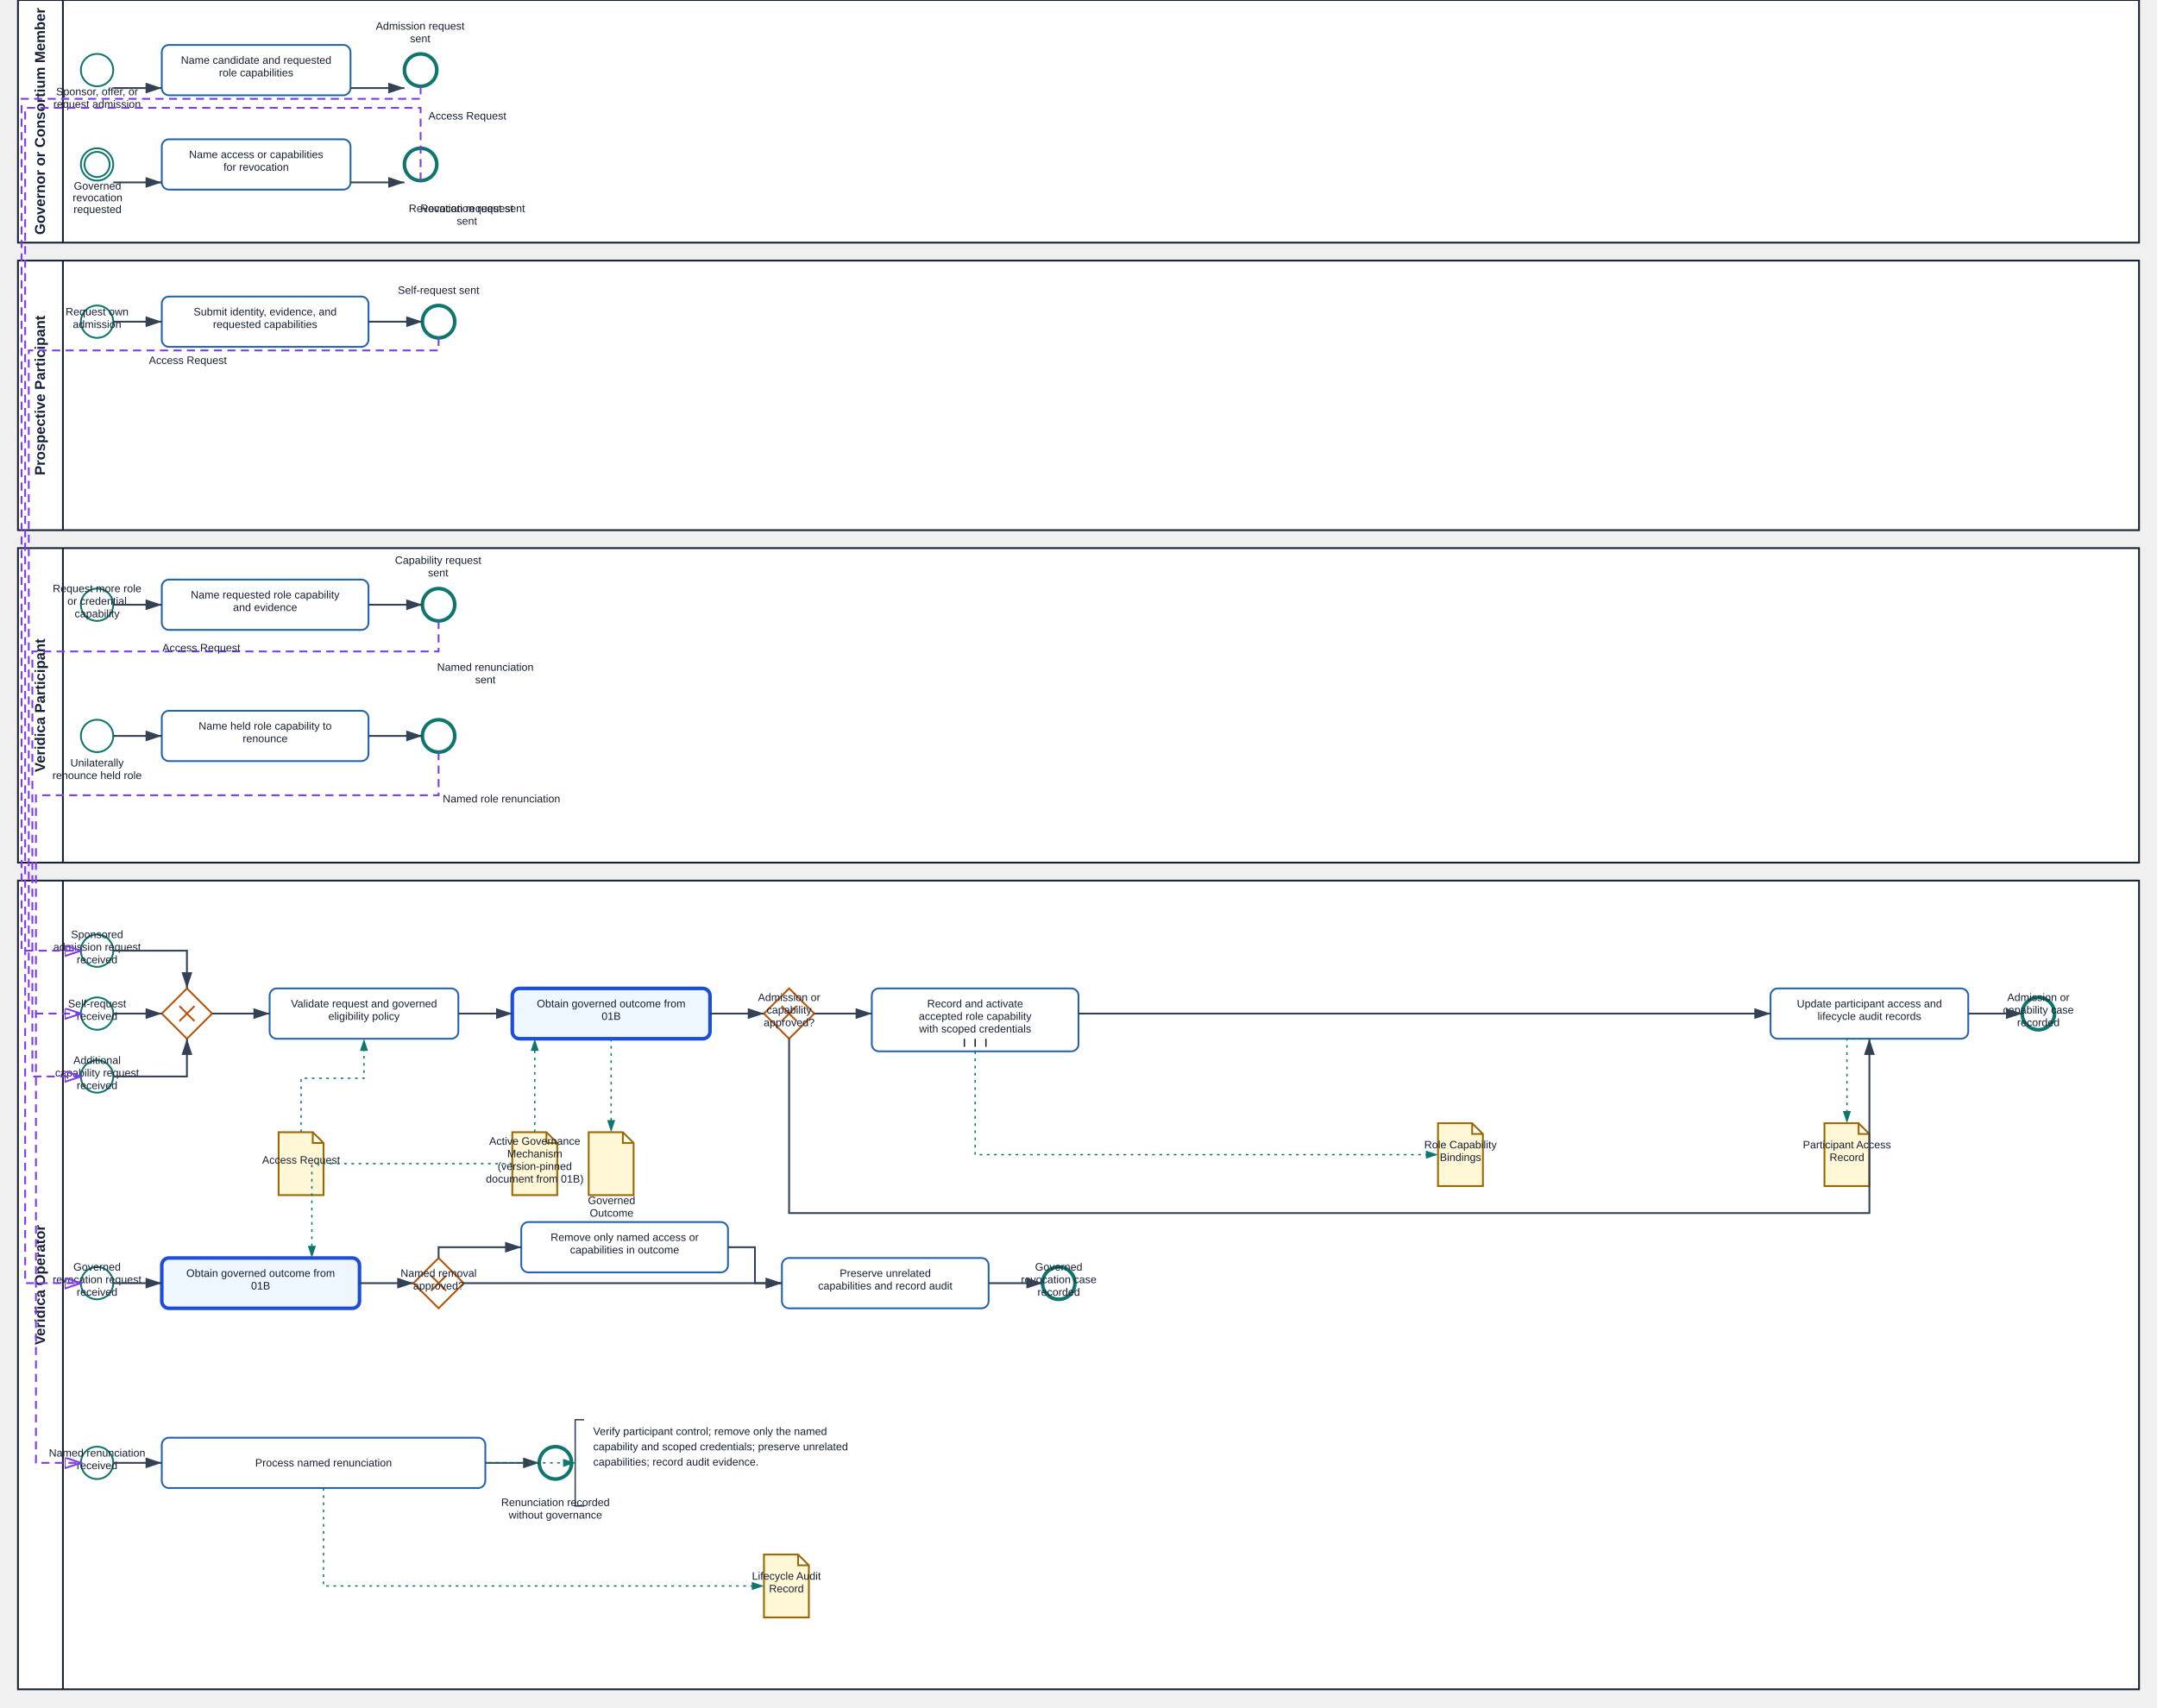
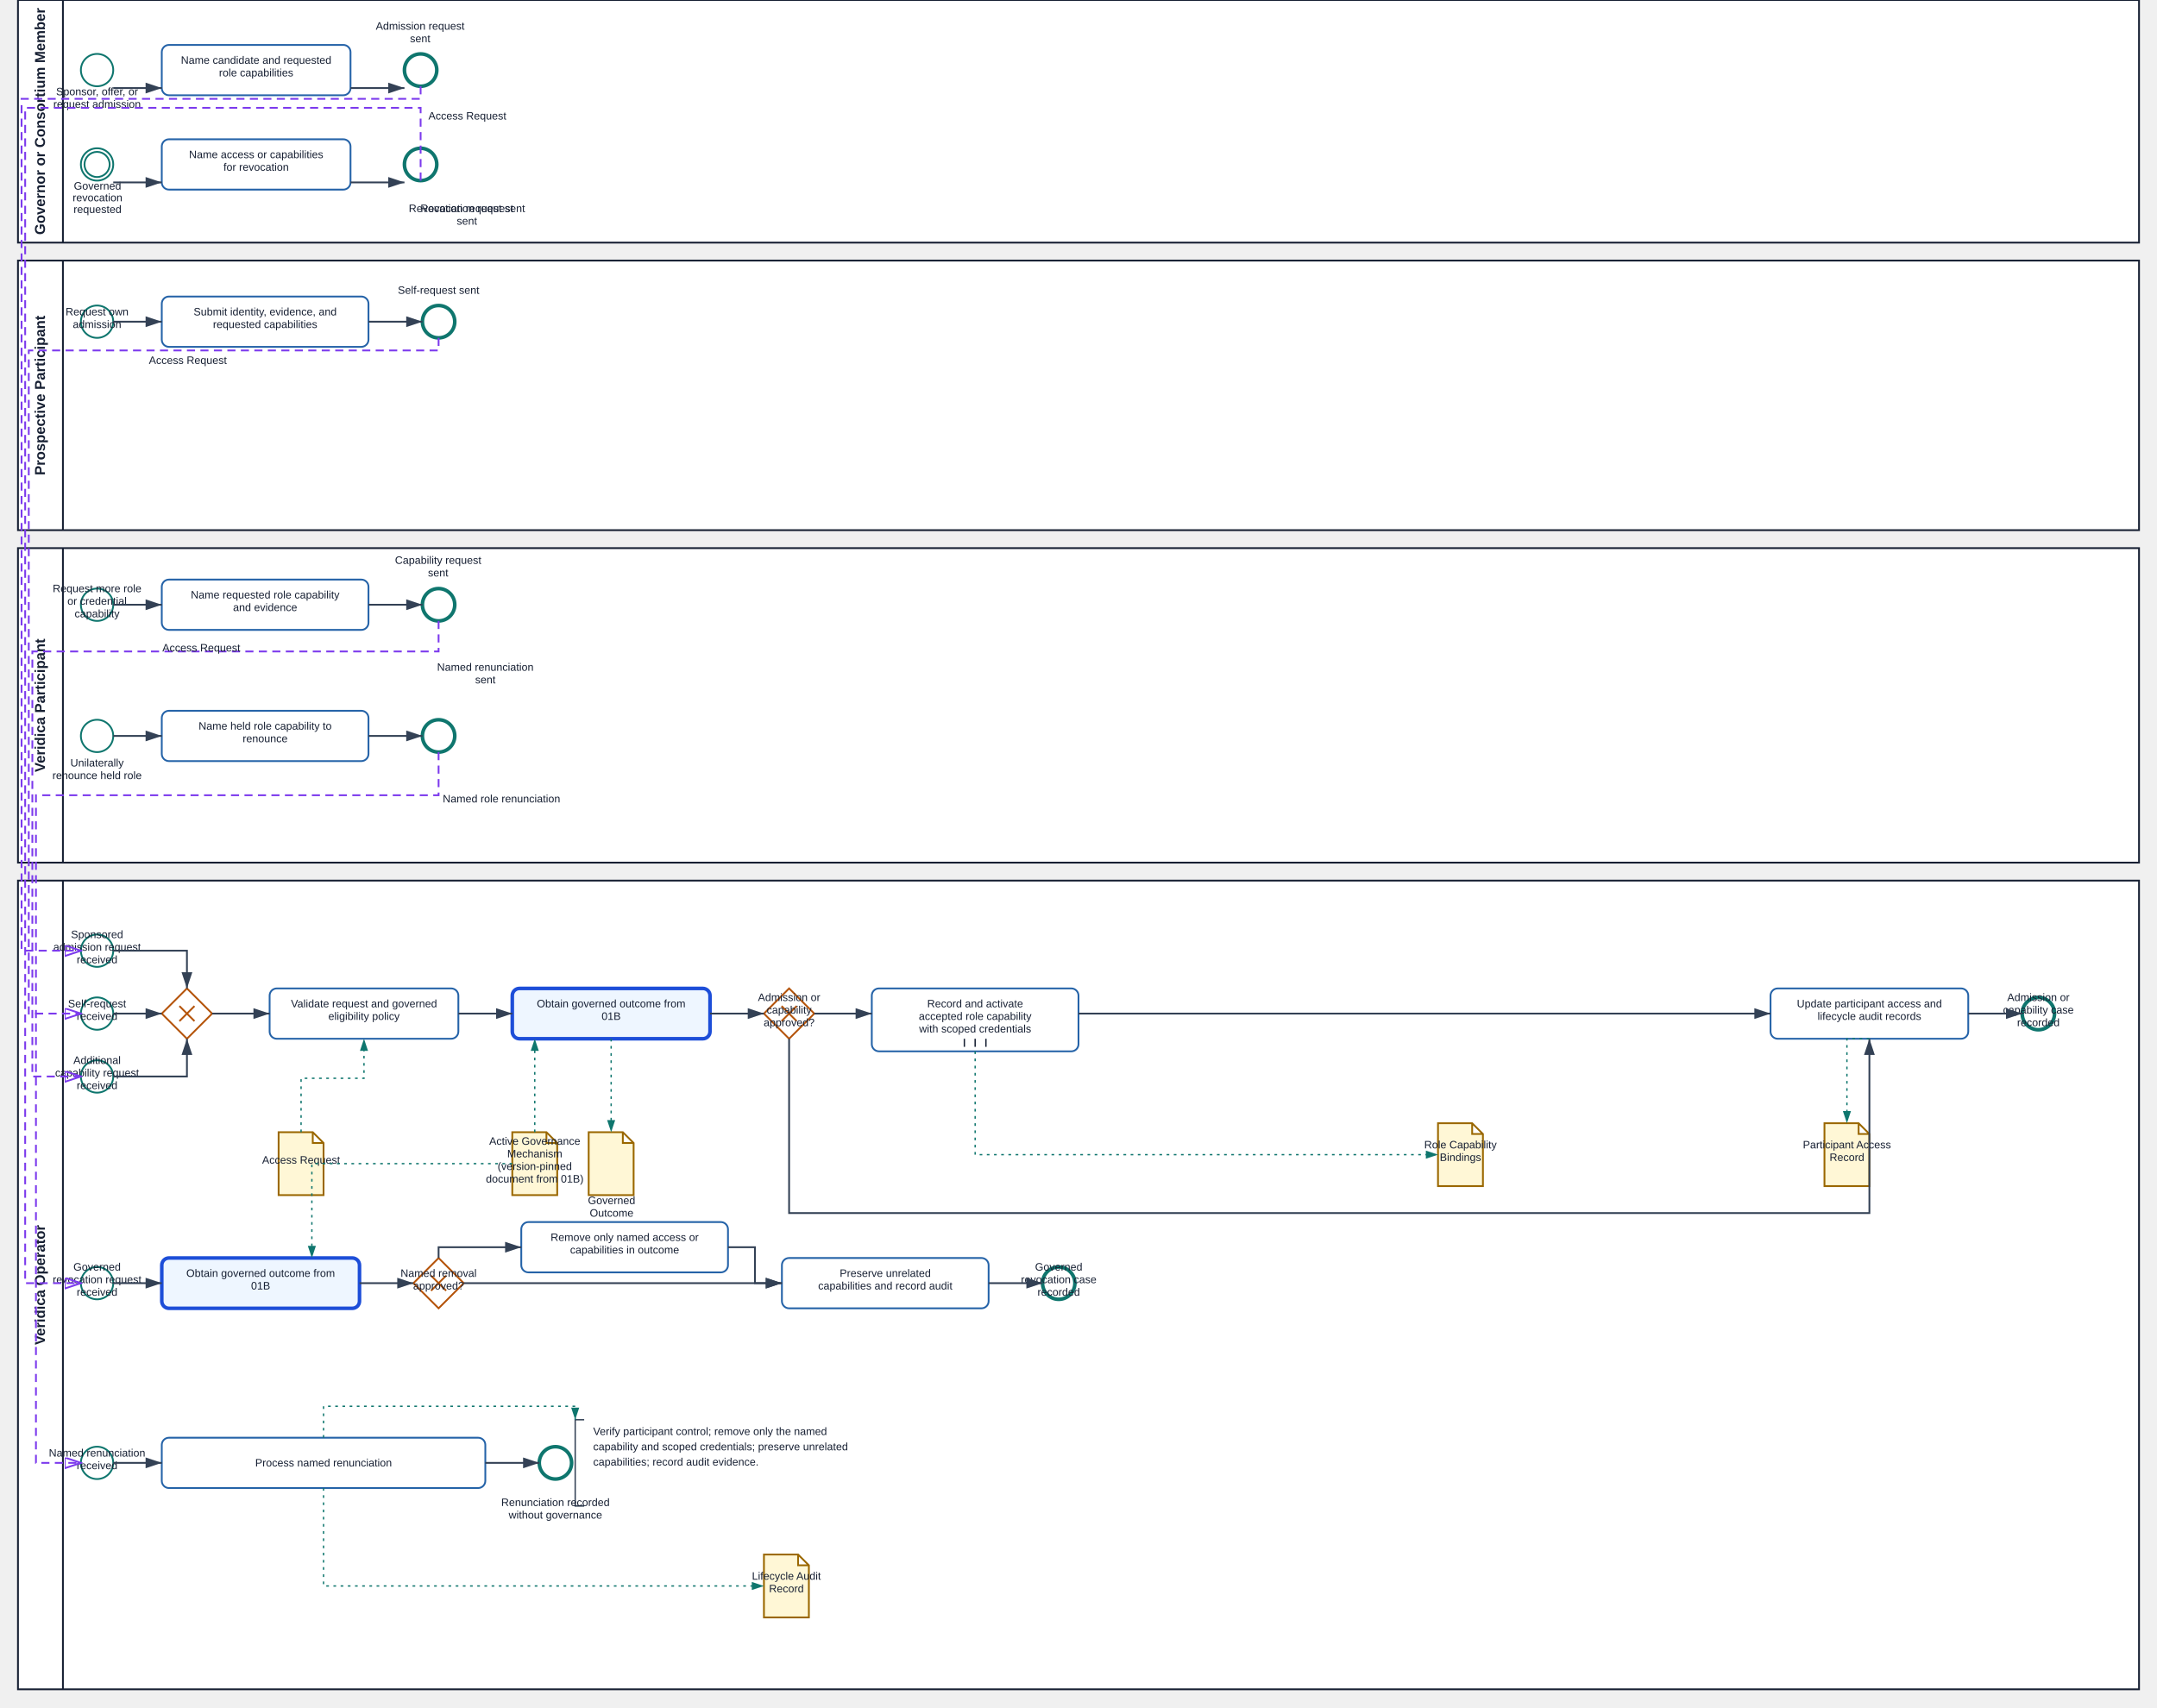
<svg xmlns="http://www.w3.org/2000/svg" width="2400" height="1900" viewBox="0 0 2400 1900" role="img" aria-labelledby="title desc">
  <defs>
    <marker id="arrow" markerWidth="10" markerHeight="10" refX="9" refY="3" orient="auto">
      <path d="M0,0 L0,6 L9,3 z" fill="#334155" />
    </marker>
    <marker id="message-arrow" markerWidth="10" markerHeight="10" refX="9" refY="3" orient="auto">
      <path d="M0,0 L0,6 L9,3 z" fill="none" stroke="#7c3aed" />
    </marker>
    <marker id="assoc-arrow" markerWidth="10" markerHeight="10" refX="9" refY="3" orient="auto">
      <path d="M0,0 L0,6 L9,3 z" fill="#0f766e" />
    </marker>
    <style>text{font-family:Arial,sans-serif;fill:#172033}.pool{fill:#fff;stroke:#172033;stroke-width:2}.task{fill:#fff;stroke:#2563a8;stroke-width:2}.call{fill:#eef6ff;stroke:#1d4ed8;stroke-width:4}.sub{fill:#f8fbff;stroke:#2563a8;stroke-width:2}.event{fill:#fff;stroke:#0f766e;stroke-width:2}.end{stroke-width:4}.gateway{fill:#fff;stroke:#b45309;stroke-width:2}.data{fill:#fff7d6;stroke:#9a6700;stroke-width:2}.label{font-size:12px;text-anchor:middle}.poollabel{font-size:16px;font-weight:bold}.edge{fill:none;stroke:#334155;stroke-width:2;marker-end:url(#arrow)}.message{fill:none;stroke:#7c3aed;stroke-width:2;stroke-dasharray:9 6;marker-end:url(#message-arrow)}.assoc{fill:none;stroke:#0f766e;stroke-width:1.5;stroke-dasharray:3 5;marker-end:url(#assoc-arrow)}</style>
  </defs>
  <g id="DI_Pool_Governor">
    <rect class="pool" x="20.0" y="0.0" width="2360.0" height="270.0" />
    <line x1="70.0" y1="0.0" x2="70.0" y2="270.0" stroke="#172033" stroke-width="2" />
    <text class="poollabel" transform="translate(50.0 135.0) rotate(-90)" text-anchor="middle">Governor or Consortium Member</text>
  </g>
  <g id="DI_Pool_Prospective">
    <rect class="pool" x="20.0" y="290.0" width="2360.0" height="300.0" />
    <line x1="70.0" y1="290.0" x2="70.0" y2="590.0" stroke="#172033" stroke-width="2" />
    <text class="poollabel" transform="translate(50.0 440.0) rotate(-90)" text-anchor="middle">Prospective Participant</text>
  </g>
  <g id="DI_Pool_Active">
    <rect class="pool" x="20.0" y="610.0" width="2360.0" height="350.0" />
    <line x1="70.0" y1="610.0" x2="70.0" y2="960.0" stroke="#172033" stroke-width="2" />
    <text class="poollabel" transform="translate(50.0 785.0) rotate(-90)" text-anchor="middle">Veridica Participant</text>
  </g>
  <g id="DI_Pool_Operator">
    <rect class="pool" x="20.0" y="980.0" width="2360.0" height="900.0" />
    <line x1="70.0" y1="980.0" x2="70.0" y2="1880.0" stroke="#172033" stroke-width="2" />
    <text class="poollabel" transform="translate(50.0 1430.0) rotate(-90)" text-anchor="middle">Veridica Operator</text>
  </g>
  <g id="DI_Start_Sponsor">
    <circle class="event" cx="108.0" cy="78.0" r="18.0" />
    <text class="label" x="108.0" y="106.0">Sponsor, offer, or</text>
    <text class="label" x="108.0" y="120.0">request admission</text>
  </g>
  <g id="DI_Task_NameAdmission">
    <rect class="task" x="180.0" y="50.0" width="210.0" height="56.0" rx="8" />
    <text class="label" x="285.0" y="71.0">Name candidate and requested</text>
    <text class="label" x="285.0" y="85.0">role capabilities</text>
  </g>
  <g id="DI_End_GovAdmission">
    <circle class="event end" cx="468.0" cy="78.0" r="18.0" />
    <text class="label" x="467.5" y="33.0">Admission request</text>
    <text class="label" x="467.5" y="47.0">sent</text>
  </g>
  <g id="Event_0dgx9pm_di">
    <circle class="event" cx="108.0" cy="183.0" r="18.0" />
    <circle cx="108.0" cy="183.0" r="14.0" fill="none" stroke="#0f766e" stroke-width="2" />
    <text class="label" x="108.5" y="211.0">Governed</text>
    <text class="label" x="108.5" y="224.0">revocation</text>
    <text class="label" x="108.5" y="237.0">requested</text>
  </g>
  <g id="DI_Task_NameRevocation">
    <rect class="task" x="180.0" y="155.0" width="210.0" height="56.0" rx="8" />
    <text class="label" x="285.0" y="176.0">Name access or capabilities</text>
    <text class="label" x="285.0" y="190.0">for revocation</text>
  </g>
  <g id="DI_End_GovRevocation">
    <circle class="event end" cx="468.0" cy="183.0" r="18.0" />
    <text class="label" x="519.5" y="236.0">Revocation request</text>
    <text class="label" x="519.5" y="250.0">sent</text>
  </g>
  <g id="DI_Start_Self">
    <circle class="event" cx="108.0" cy="358.0" r="18.0" />
    <text class="label" x="108.0" y="351.0">Request own</text>
    <text class="label" x="108.0" y="365.0">admission</text>
  </g>
  <g id="DI_Task_PrepareSelf">
    <rect class="task" x="180.0" y="330.0" width="230.0" height="56.0" rx="8" />
    <text class="label" x="295.0" y="351.0">Submit identity, evidence, and</text>
    <text class="label" x="295.0" y="365.0">requested capabilities</text>
  </g>
  <g id="DI_End_SelfRequest">
    <circle class="event end" cx="488.0" cy="358.0" r="18.0" />
    <text class="label" x="488.0" y="327.0">Self-request sent</text>
  </g>
  <g id="DI_Start_Capability">
    <circle class="event" cx="108.0" cy="673.0" r="18.0" />
    <text class="label" x="108.0" y="659.0">Request more role</text>
    <text class="label" x="108.0" y="673.0">or credential</text>
    <text class="label" x="108.0" y="687.0">capability</text>
  </g>
  <g id="DI_Task_NameCapability">
    <rect class="task" x="180.0" y="645.0" width="230.0" height="56.0" rx="8" />
    <text class="label" x="295.0" y="666.0">Name requested role capability</text>
    <text class="label" x="295.0" y="680.0">and evidence</text>
  </g>
  <g id="DI_End_CapabilityRequest">
    <circle class="event end" cx="488.0" cy="673.0" r="18.0" />
    <text class="label" x="487.5" y="627.5">Capability request</text>
    <text class="label" x="487.5" y="641.5">sent</text>
  </g>
  <g id="DI_Start_Renounce">
    <circle class="event" cx="108.0" cy="819.0" r="18.0" />
    <text class="label" x="108.0" y="853.0">Unilaterally</text>
    <text class="label" x="108.0" y="867.0">renounce held role</text>
  </g>
  <g id="DI_Task_NameRenunciation">
    <rect class="task" x="180.0" y="791.0" width="230.0" height="56.0" rx="8" />
    <text class="label" x="295.0" y="812.0">Name held role capability to</text>
    <text class="label" x="295.0" y="826.0">renounce</text>
  </g>
  <g id="DI_End_Renunciation">
    <circle class="event end" cx="488.0" cy="819.0" r="18.0" />
    <text class="label" x="540.0" y="746.5">Named renunciation</text>
    <text class="label" x="540.0" y="760.5">sent</text>
  </g>
  <g id="DI_Start_Admission">
    <circle class="event" cx="108.0" cy="1058.0" r="18.0" />
    <text class="label" x="108.0" y="1044.0">Sponsored</text>
    <text class="label" x="108.0" y="1058.0">admission request</text>
    <text class="label" x="108.0" y="1072.0">received</text>
  </g>
  <g id="DI_Start_SelfRequest">
    <circle class="event" cx="108.0" cy="1128.0" r="18.0" />
    <text class="label" x="108.0" y="1121.0">Self-request</text>
    <text class="label" x="108.0" y="1135.0">received</text>
  </g>
  <g id="DI_Start_CapabilityRequest">
    <circle class="event" cx="108.0" cy="1198.0" r="18.0" />
    <text class="label" x="108.0" y="1184.0">Additional</text>
    <text class="label" x="108.0" y="1198.0">capability request</text>
    <text class="label" x="108.0" y="1212.0">received</text>
  </g>
  <g id="DI_Gateway_RequestMerge">
    <path class="gateway" d="M208.0,1100.0 L236.0,1128.0 L208.0,1156.0 L180.0,1128.0 Z" />
    <path d="M199.6,1119.6 L216.4,1136.4 M216.4,1119.6 L199.6,1136.4" stroke="#b45309" stroke-width="2" />
  </g>
  <g id="DI_Task_ValidateRequest">
    <rect class="task" x="300.0" y="1100.0" width="210.0" height="56.0" rx="8" />
    <text class="label" x="405.0" y="1121.0">Validate request and governed</text>
    <text class="label" x="405.0" y="1135.0">eligibility policy</text>
  </g>
  <g id="DI_Call_GovernedAdmission">
    <rect class="call" x="570.0" y="1100.0" width="220.0" height="56.0" rx="8" />
    <text class="label" x="680.0" y="1121.0">Obtain governed outcome from</text>
    <text class="label" x="680.0" y="1135.0">01B</text>
  </g>
  <g id="DI_Gateway_AdmissionOutcome">
    <path class="gateway" d="M878.0,1100.0 L906.0,1128.0 L878.0,1156.0 L850.0,1128.0 Z" />
    <path d="M869.6,1119.6 L886.4,1136.4 M886.4,1119.6 L869.6,1136.4" stroke="#b45309" stroke-width="2" />
    <text class="label" x="878.0" y="1114.0">Admission or</text>
    <text class="label" x="878.0" y="1128.0">capability</text>
    <text class="label" x="878.0" y="1142.0">approved?</text>
  </g>
  <g id="DI_Task_RecordBinding">
    <rect class="task" x="970.0" y="1100.0" width="230.0" height="70.0" rx="8" />
    <text class="label" x="1085.0" y="1121.0">Record and activate</text>
    <text class="label" x="1085.0" y="1135.0">accepted role capability</text>
    <text class="label" x="1085.0" y="1149.0">with scoped credentials</text>
    <path d="M1073.0,1156.0 V1165.0 M1085.0,1156.0 V1165.0 M1097.0,1156.0 V1165.0" fill="none" stroke="#172033" stroke-width="1.5" />
  </g>
  <g id="DI_Task_AuditAdmission">
    <rect class="task" x="1970.0" y="1100.0" width="220.0" height="56.0" rx="8" />
    <text class="label" x="2080.0" y="1121.0">Update participant access and</text>
    <text class="label" x="2080.0" y="1135.0">lifecycle audit records</text>
  </g>
  <g id="DI_End_AdmissionHandled">
    <circle class="event end" cx="2268.0" cy="1128.0" r="18.0" />
    <text class="label" x="2268.0" y="1114.0">Admission or</text>
    <text class="label" x="2268.0" y="1128.0">capability case</text>
    <text class="label" x="2268.0" y="1142.0">recorded</text>
  </g>
  <g id="DI_Start_Revocation">
    <circle class="event" cx="108.0" cy="1428.0" r="18.0" />
    <text class="label" x="108.0" y="1414.0">Governed</text>
    <text class="label" x="108.0" y="1428.0">revocation request</text>
    <text class="label" x="108.0" y="1442.0">received</text>
  </g>
  <g id="DI_Call_GovernedRevocation">
    <rect class="call" x="180.0" y="1400.0" width="220.0" height="56.0" rx="8" />
    <text class="label" x="290.0" y="1421.0">Obtain governed outcome from</text>
    <text class="label" x="290.0" y="1435.0">01B</text>
  </g>
  <g id="DI_Gateway_RevocationApproved">
    <path class="gateway" d="M488.0,1400.0 L516.0,1428.0 L488.0,1456.0 L460.0,1428.0 Z" />
    <path d="M479.6,1419.6 L496.4,1436.4 M496.4,1419.6 L479.6,1436.4" stroke="#b45309" stroke-width="2" />
    <text class="label" x="488.0" y="1421.0">Named removal</text>
    <text class="label" x="488.0" y="1435.0">approved?</text>
  </g>
  <g id="DI_Task_RemoveGoverned">
    <rect class="task" x="580.0" y="1360.0" width="230.0" height="56.0" rx="8" />
    <text class="label" x="695.0" y="1381.0">Remove only named access or</text>
    <text class="label" x="695.0" y="1395.0">capabilities in outcome</text>
  </g>
  <g id="DI_Task_RecordRevocation">
    <rect class="task" x="870.0" y="1400.0" width="230.0" height="56.0" rx="8" />
    <text class="label" x="985.0" y="1421.0">Preserve unrelated</text>
    <text class="label" x="985.0" y="1435.0">capabilities and record audit</text>
  </g>
  <g id="DI_End_Revocation">
    <circle class="event end" cx="1178.0" cy="1428.0" r="18.0" />
    <text class="label" x="1178.0" y="1414.0">Governed</text>
    <text class="label" x="1178.0" y="1428.0">revocation case</text>
    <text class="label" x="1178.0" y="1442.0">recorded</text>
  </g>
  <g id="DI_Start_Renunciation">
    <circle class="event" cx="108.0" cy="1628.0" r="18.0" />
    <text class="label" x="108.0" y="1621.0">Named renunciation</text>
    <text class="label" x="108.0" y="1635.0">received</text>
  </g>
  <g id="DI_Task_ProcessRenunciation">
    <rect class="task" x="180.0" y="1600.0" width="360.0" height="56.0" rx="8" />
    <text class="label" x="360.0" y="1632.0">Process named renunciation</text>
  </g>
  <g id="DI_Annotation_RenunciationObligations">
    <path d="M650.0,1580.0 H640.0 V1676.0 H650.0" fill="none" stroke="#334155" stroke-width="1.5" />
    <text x="660.0" y="1597.0" font-size="12px">Verify participant control; remove only the named</text>
    <text x="660.0" y="1614.0" font-size="12px">capability and scoped credentials; preserve unrelated</text>
    <text x="660.0" y="1631.0" font-size="12px">capabilities; record audit evidence.</text>
  </g>
  <g id="DI_End_RenunciationHandled">
    <circle class="event end" cx="618.0" cy="1628.0" r="18.0" />
    <text class="label" x="618.0" y="1676.0">Renunciation recorded</text>
    <text class="label" x="618.0" y="1690.0">without governance</text>
  </g>
  <g id="DI_Ref_ActiveGovernance">
    <path class="data" d="M570.0,1260.0 H608.0 L620.0,1272.0 V1330.0 H570.0 Z M608.0,1260.0 V1272.0 H620.0" />
    <text class="label" x="595.0" y="1274.0">Active Governance</text>
    <text class="label" x="595.0" y="1288.0">Mechanism</text>
    <text class="label" x="595.0" y="1302.0">(version-pinned</text>
    <text class="label" x="595.0" y="1316.0">document from 01B)</text>
  </g>
  <g id="DI_Ref_AccessRequest">
    <path class="data" d="M310.0,1260.0 H348.0 L360.0,1272.0 V1330.0 H310.0 Z M348.0,1260.0 V1272.0 H360.0" />
    <text class="label" x="335.0" y="1295.0">Access Request</text>
  </g>
  <g id="DI_Ref_GovernedOutcome">
    <path class="data" d="M655.0,1260.0 H693.0 L705.0,1272.0 V1330.0 H655.0 Z M693.0,1260.0 V1272.0 H705.0" />
    <text class="label" x="680.5" y="1340.0">Governed</text>
    <text class="label" x="680.5" y="1354.0">Outcome</text>
  </g>
  <g id="DI_Ref_AccessRecord">
    <path class="data" d="M2030.0,1250.0 H2068.0 L2080.0,1262.0 V1320.0 H2030.0 Z M2068.0,1250.0 V1262.0 H2080.0" />
    <text class="label" x="2055.0" y="1278.0">Participant Access</text>
    <text class="label" x="2055.0" y="1292.0">Record</text>
  </g>
  <g id="DI_Ref_Bindings">
    <path class="data" d="M1600.0,1250.0 H1638.0 L1650.0,1262.0 V1320.0 H1600.0 Z M1638.0,1250.0 V1262.0 H1650.0" />
    <text class="label" x="1625.0" y="1278.0">Role Capability</text>
    <text class="label" x="1625.0" y="1292.0">Bindings</text>
  </g>
  <g id="DI_Ref_Audit">
    <path class="data" d="M850.0,1730.0 H888.0 L900.0,1742.0 V1800.0 H850.0 Z M888.0,1730.0 V1742.0 H900.0" />
    <text class="label" x="875.0" y="1758.0">Lifecycle Audit</text>
    <text class="label" x="875.0" y="1772.0">Record</text>
  </g>
  <g id="DI_G1">
    <path class="edge" d="M126.0,98.0 L180.0,98.0" />
  </g>
  <g id="DI_G2">
    <path class="edge" d="M390.0,98.0 L450.0,98.0" />
  </g>
  <g id="DI_G3">
    <path class="edge" d="M126.0,203.0 L180.0,203.0" />
  </g>
  <g id="DI_G4">
    <path class="edge" d="M390.0,203.0 L450.0,203.0" />
  </g>
  <g id="DI_P1">
    <path class="edge" d="M126.0,358.0 L180.0,358.0" />
  </g>
  <g id="DI_P2">
    <path class="edge" d="M410.0,358.0 L470.0,358.0" />
  </g>
  <g id="DI_A1">
    <path class="edge" d="M126.0,673.0 L180.0,673.0" />
  </g>
  <g id="DI_A2">
    <path class="edge" d="M410.0,673.0 L470.0,673.0" />
  </g>
  <g id="DI_A3">
    <path class="edge" d="M126.0,819.0 L180.0,819.0" />
  </g>
  <g id="DI_A4">
    <path class="edge" d="M410.0,819.0 L470.0,819.0" />
  </g>
  <g id="DI_O1">
    <path class="edge" d="M126.0,1058.0 L208.0,1058.0 L208.0,1100.0" />
  </g>
  <g id="DI_O2">
    <path class="edge" d="M126.0,1128.0 L180.0,1128.0" />
  </g>
  <g id="DI_O3">
    <path class="edge" d="M126.0,1198.0 L208.0,1198.0 L208.0,1156.0" />
  </g>
  <g id="DI_O4">
    <path class="edge" d="M236.0,1128.0 L300.0,1128.0" />
  </g>
  <g id="DI_O5">
    <path class="edge" d="M510.0,1128.0 L570.0,1128.0" />
  </g>
  <g id="DI_O6">
    <path class="edge" d="M790.0,1128.0 L850.0,1128.0" />
  </g>
  <g id="DI_O7">
    <path class="edge" d="M906.0,1128.0 L970.0,1128.0" />
  </g>
  <g id="DI_O8">
    <path class="edge" d="M878.0,1156.0 L878.0,1350.0 L2080.0,1350.0 L2080.0,1156.0" />
  </g>
  <g id="DI_O9">
    <path class="edge" d="M1200.0,1128.0 L1970.0,1128.0" />
  </g>
  <g id="DI_O10">
    <path class="edge" d="M2190.0,1128.0 L2250.0,1128.0" />
  </g>
  <g id="DI_O11">
    <path class="edge" d="M126.0,1428.0 L180.0,1428.0" />
  </g>
  <g id="DI_O12">
    <path class="edge" d="M400.0,1428.0 L460.0,1428.0" />
  </g>
  <g id="DI_O13">
    <path class="edge" d="M488.0,1400.0 L488.0,1388.0 L580.0,1388.0" />
  </g>
  <g id="DI_O14">
    <path class="edge" d="M516.0,1428.0 L870.0,1428.0" />
  </g>
  <g id="DI_O15">
    <path class="edge" d="M810.0,1388.0 L840.0,1388.0 L840.0,1428.0 L870.0,1428.0" />
  </g>
  <g id="DI_O16">
    <path class="edge" d="M1100.0,1428.0 L1160.0,1428.0" />
  </g>
  <g id="DI_O17">
    <path class="edge" d="M126.0,1628.0 L180.0,1628.0" />
  </g>
  <g id="DI_O20">
    <path class="edge" d="M540.0,1628.0 L600.0,1628.0" />
  </g>
  <g id="DI_MF_Admission">
    <path class="message" d="M468.0,96.0 L468.0,110.0 L24.0,110.0 L24.0,1058.0 L90.0,1058.0" />
    <text class="label" x="520.0" y="133.0">Access Request</text>
  </g>
  <g id="DI_MF_Self">
    <path class="message" d="M488.0,376.0 L488.0,390.0 L32.0,390.0 L32.0,1128.0 L90.0,1128.0" />
    <text class="label" x="209.0" y="405.0">Access Request</text>
  </g>
  <g id="DI_MF_Capability">
    <path class="message" d="M488.0,691.0 L488.0,725.0 L36.0,725.0 L36.0,1198.0 L90.0,1198.0" />
    <text class="label" x="224.0" y="725.0">Access Request</text>
  </g>
  <g id="DI_MF_Revocation">
    <path class="message" d="M468.0,201.0 L468.0,120.0 L28.0,120.0 L28.0,1428.0 L90.0,1428.0" />
    <text class="label" x="519.5" y="236.0">Revocation request sent</text>
  </g>
  <g id="DI_MF_Renunciation">
    <path class="message" d="M488.0,837.0 L488.0,885.0 L40.0,885.0 L40.0,1628.0 L90.0,1628.0" />
    <text class="label" x="558.0" y="893.0">Named role renunciation</text>
  </g>
  <g id="DI_Assoc_GovernanceAdmission">
    <path class="assoc" d="M595.0,1260.0 L595.0,1156.0" />
  </g>
  <g id="DataInputAssociation_1jaspdv_di">
    <path class="assoc" d="M570.0,1295.0 L347.0,1295.0 L347.0,1400.0" />
  </g>
  <g id="DI_Assoc_Request">
    <path class="assoc" d="M335.0,1260.0 L335.0,1200.0 L405.0,1200.0 L405.0,1156.0" />
  </g>
  <g id="DI_Assoc_Outcome">
    <path class="assoc" d="M680.0,1156.0 L680.0,1260.0" />
  </g>
  <g id="DI_Assoc_AccessRecord">
    <path class="assoc" d="M2080.0,1156.0 L2055.0,1156.0 L2055.0,1250.0" />
  </g>
  <g id="DI_Assoc_Bindings">
    <path class="assoc" d="M1085.0,1170.0 L1085.0,1285.0 L1600.0,1285.0" />
  </g>
  <g id="DI_Assoc_RenunciationObligations">
-     <path class="assoc" d="M540.0,1628.0 L640.0,1628.0" />
+     <path class="assoc" d="M360.0,1600.0 L360.0,1565.0 L640.0,1565.0 L640.0,1580.0" />
  </g>
  <g id="DI_Assoc_Audit">
    <path class="assoc" d="M360.0,1656.0 L360.0,1765.0 L850.0,1765.0" />
  </g>
</svg>
